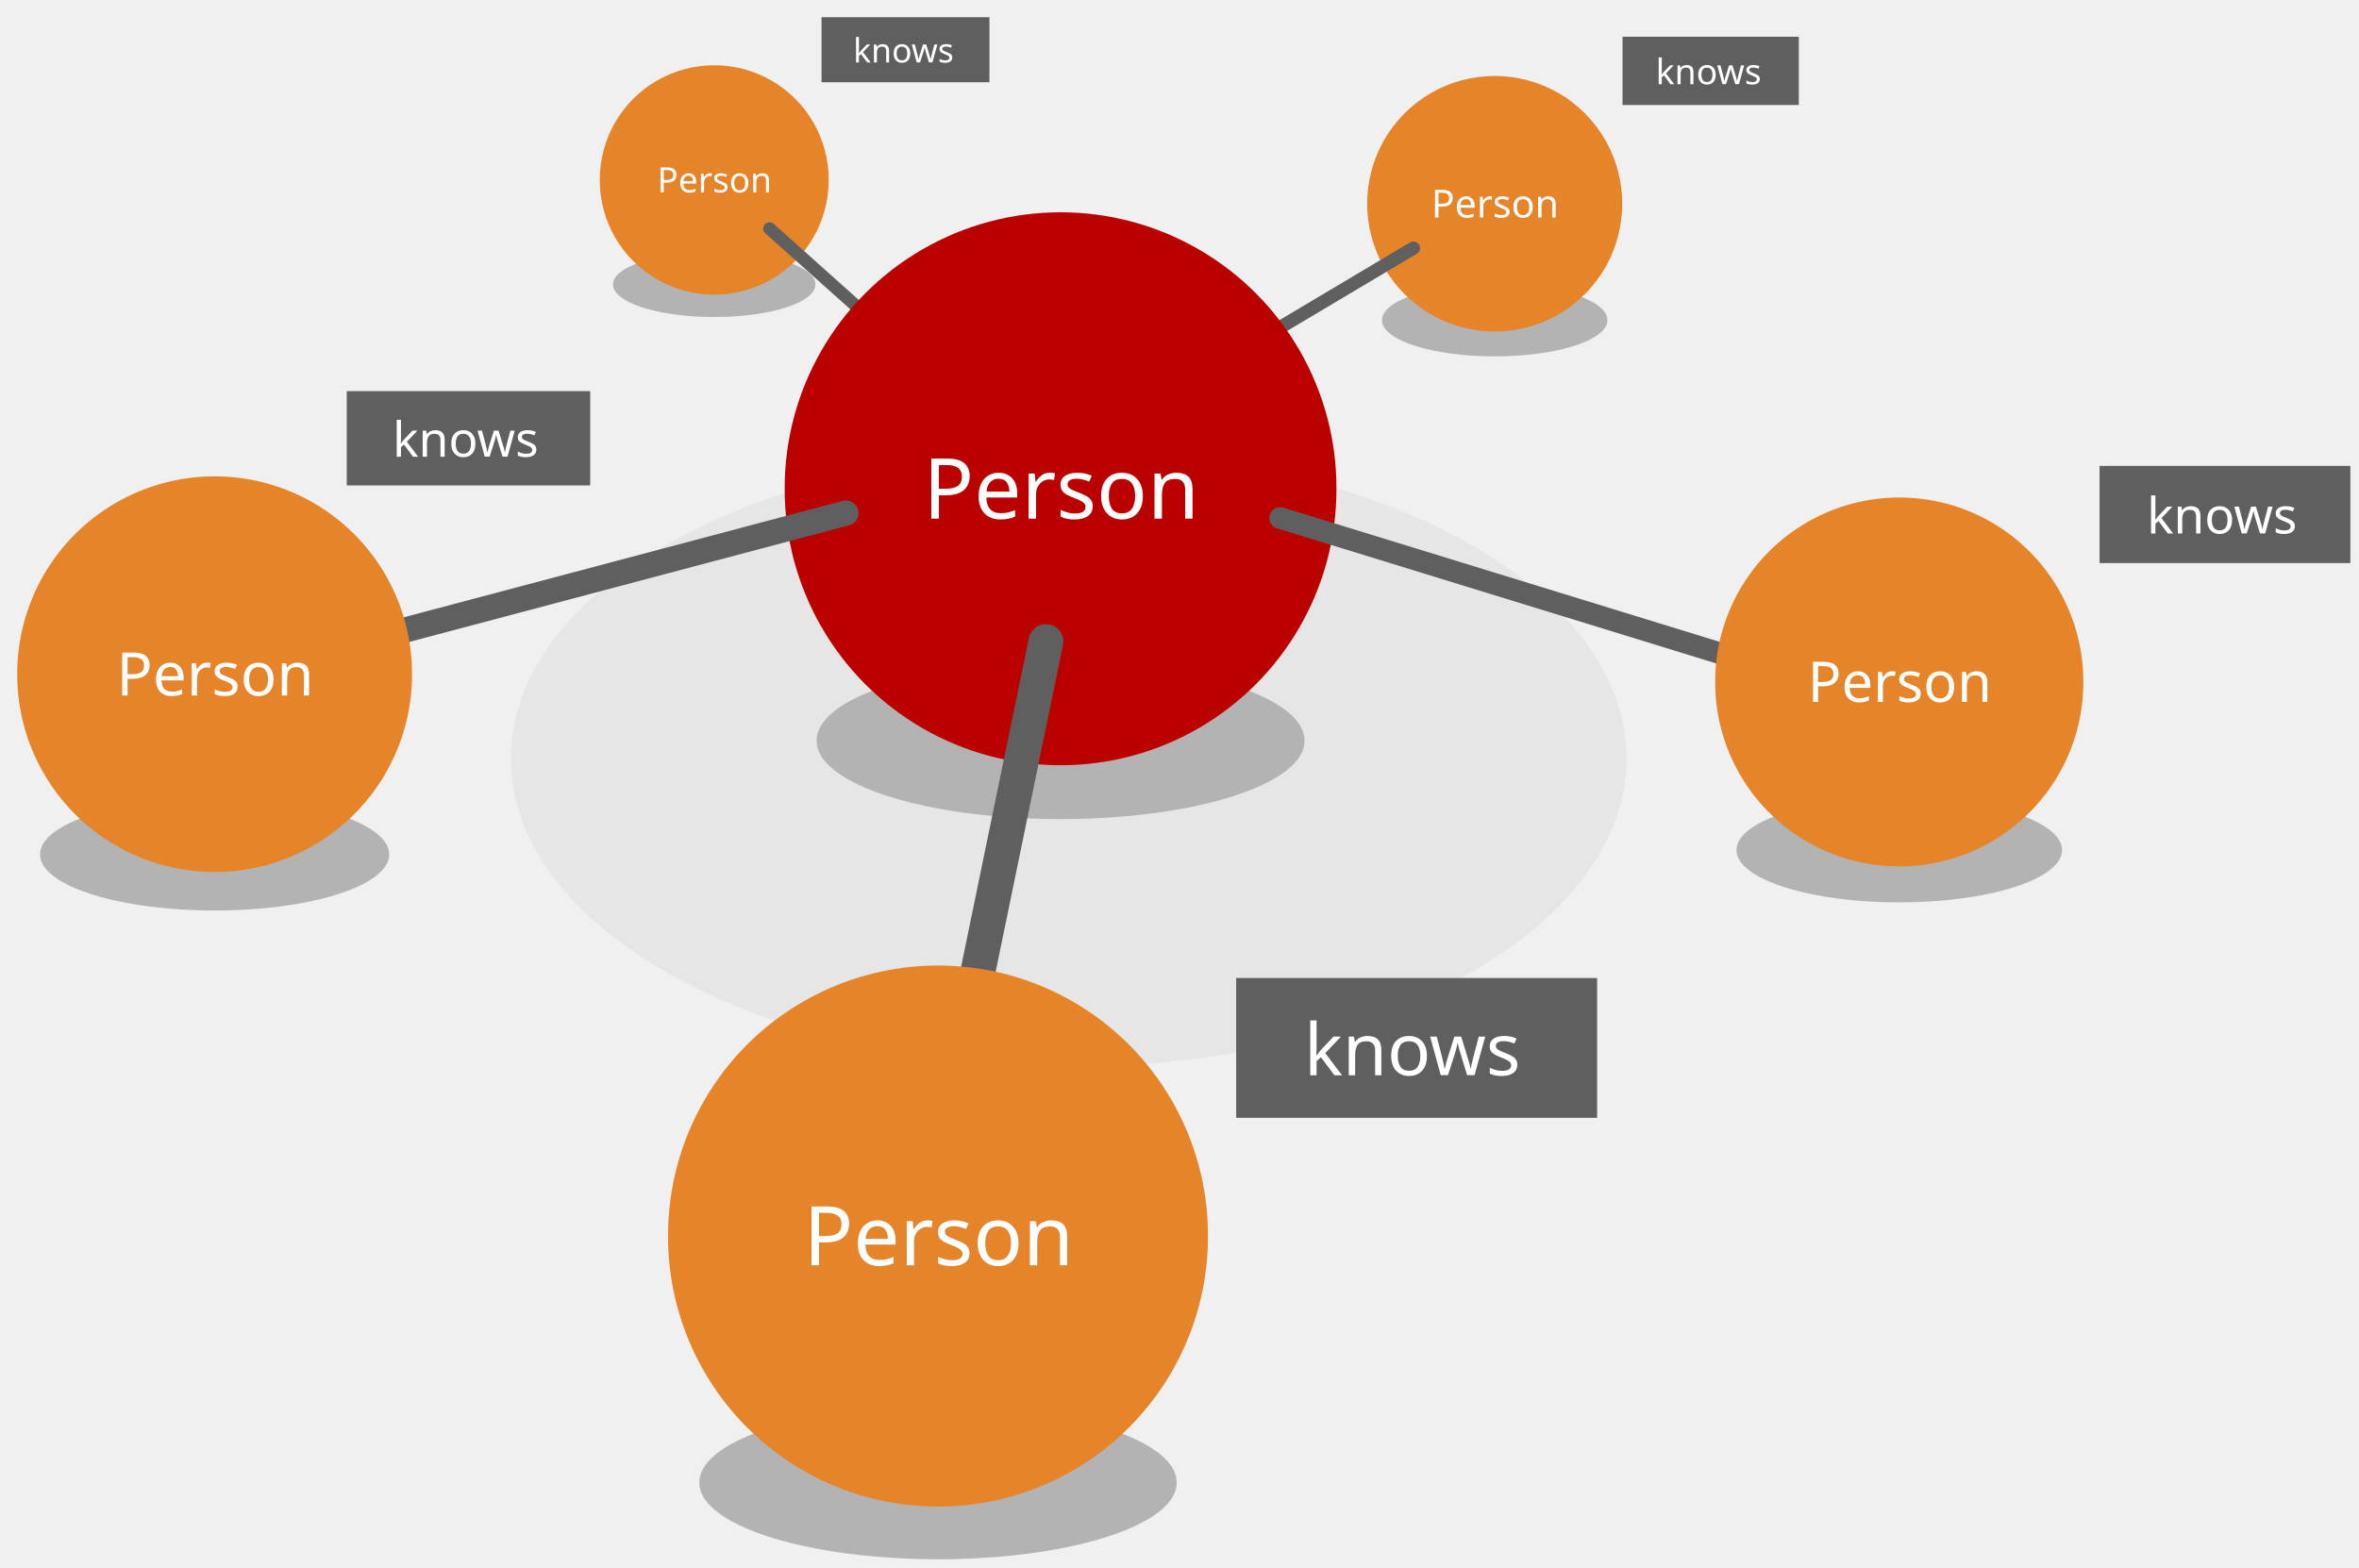
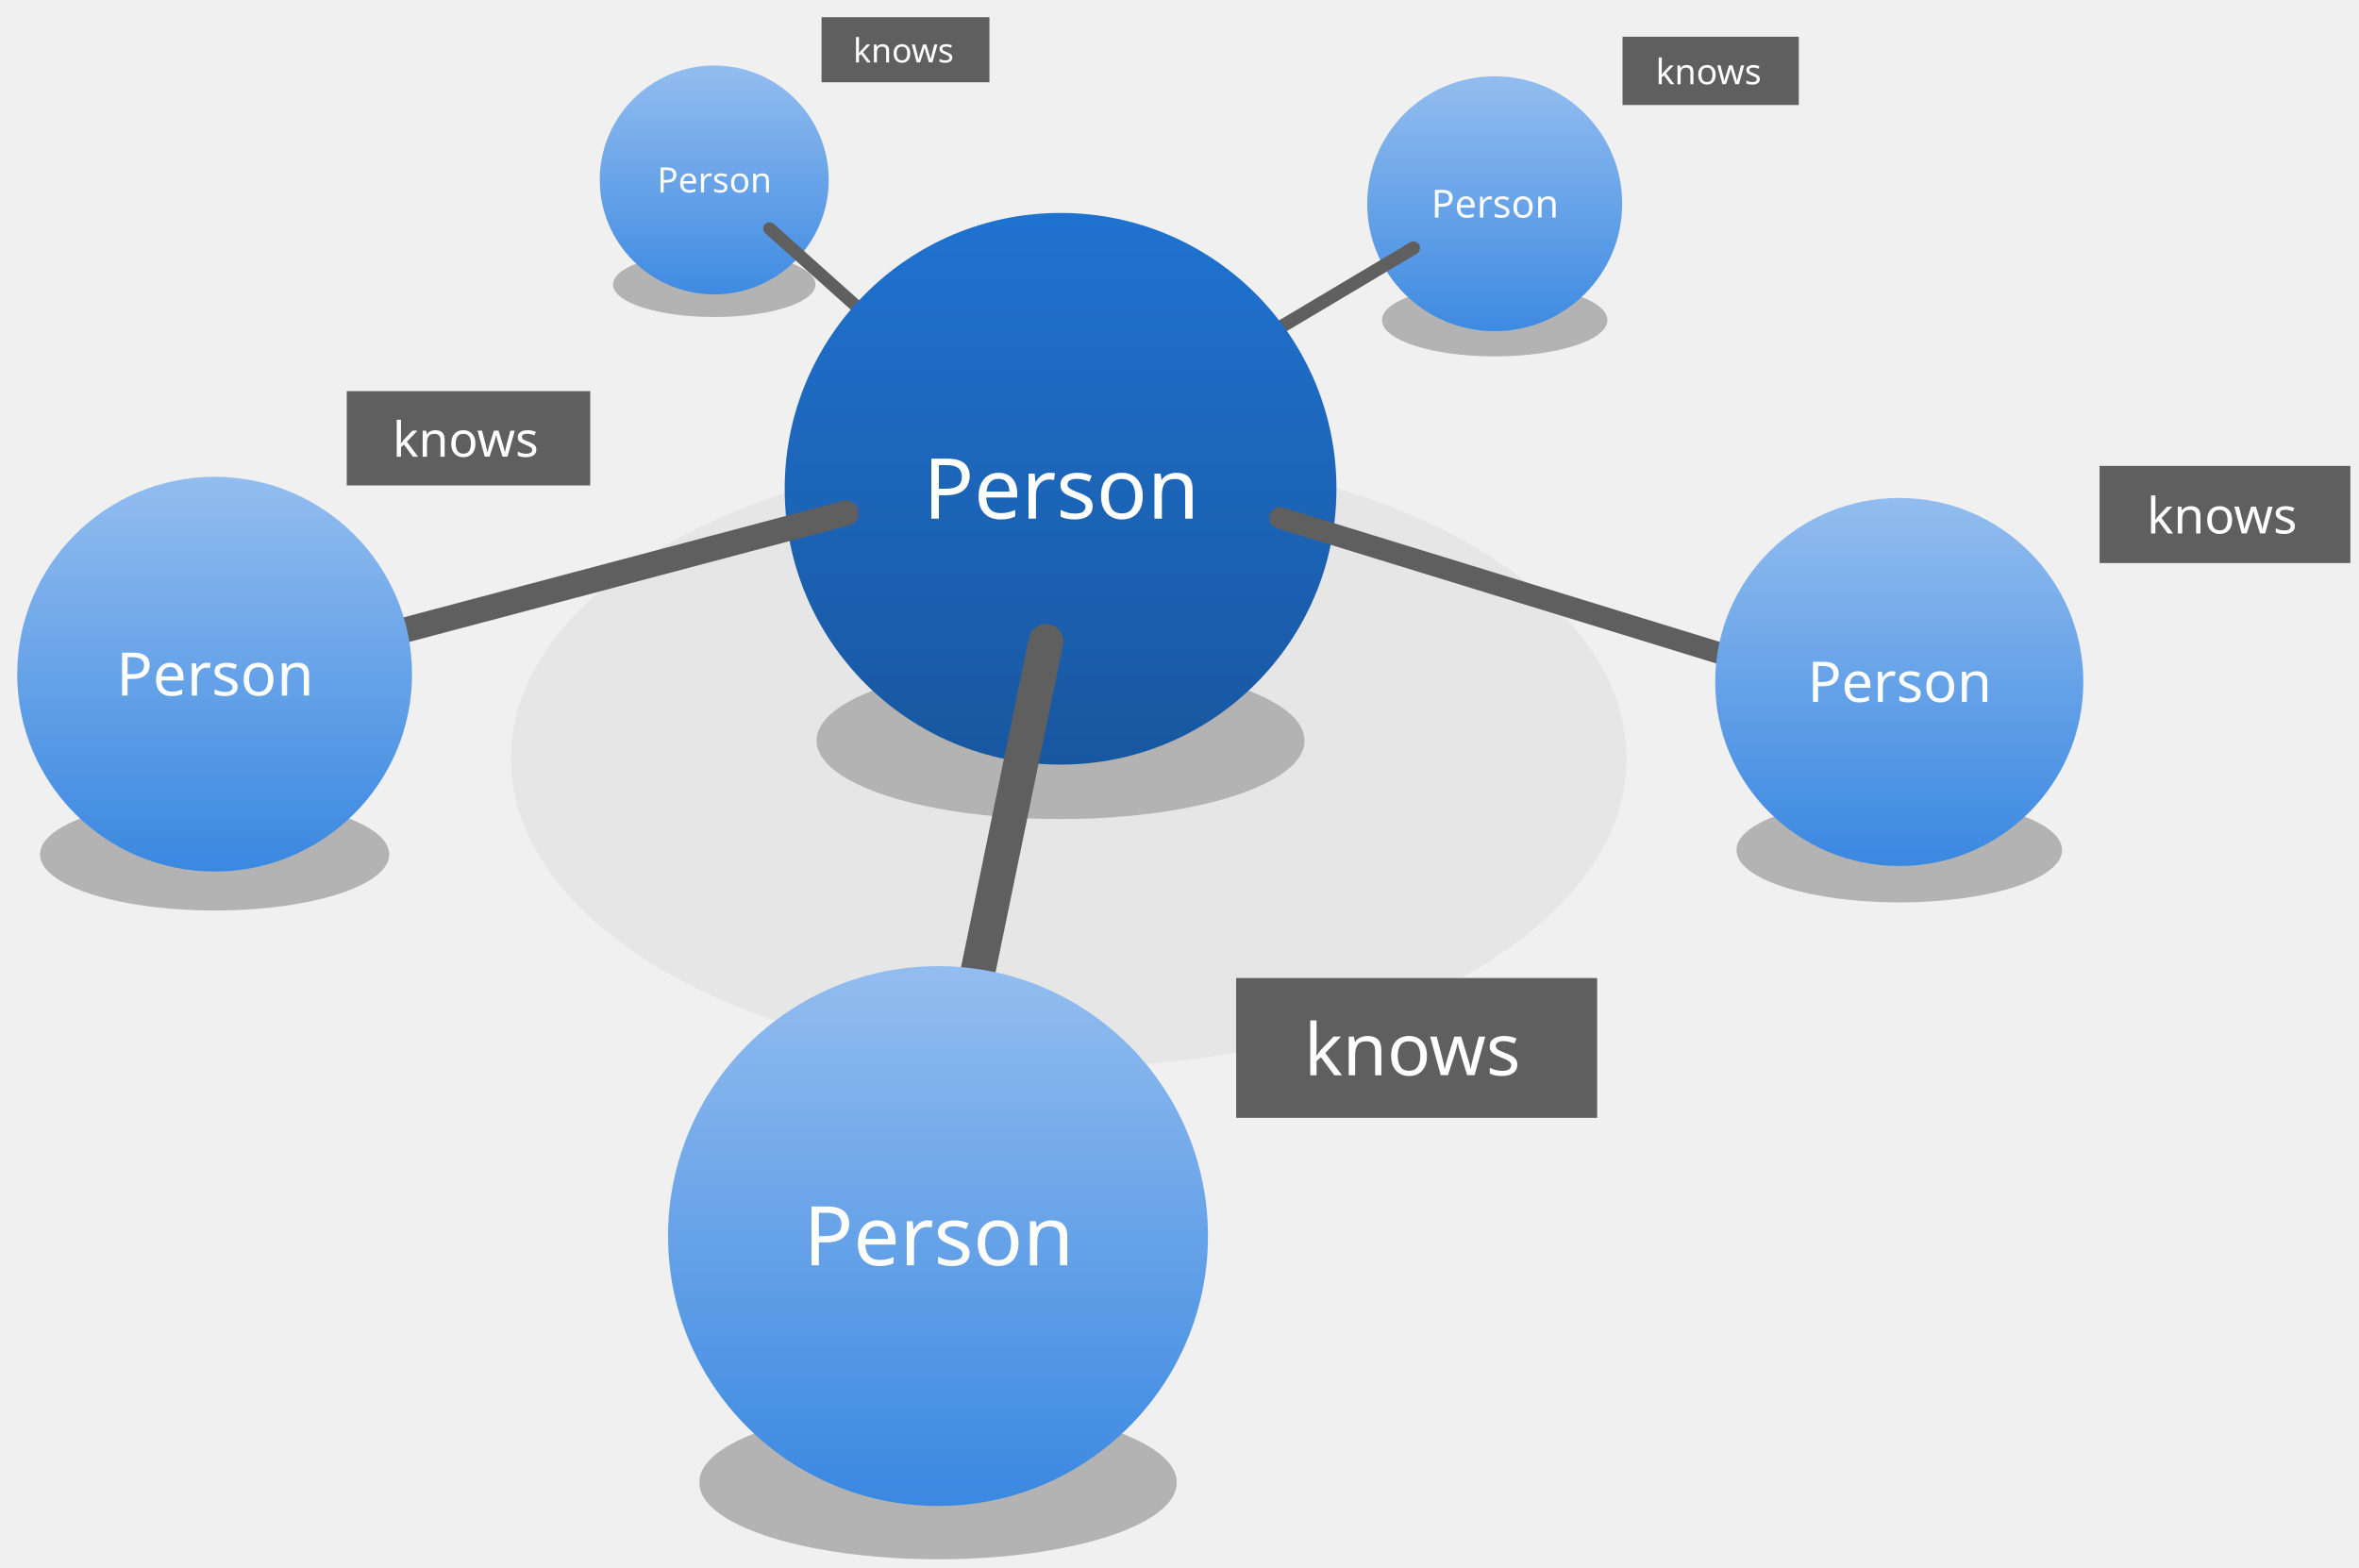
- <svg xmlns="http://www.w3.org/2000/svg" width="273.93" height="182.05" id="svg2" version="1.0">
+ <svg xmlns="http://www.w3.org/2000/svg" xmlns:xlink="http://www.w3.org/1999/xlink" width="273.93" height="182.05" id="svg2" version="1.0">
  <defs id="defs4">
-     </defs>
+     <linearGradient id="linearGradient3269">
+       <stop style="stop-color:#2072d0;stop-opacity:1;" offset="0" id="stop3271" />
+       <stop style="stop-color:#1857a0;stop-opacity:1;" offset="1" id="stop3273" />
+     </linearGradient>
+     <linearGradient id="linearGradient3209">
+       <stop style="stop-color:#3a88e1;stop-opacity:1;" offset="0" id="stop3211" />
+       <stop style="stop-color:#93bdef;stop-opacity:1;" offset="1" id="stop3213" />
+     </linearGradient>
+     <linearGradient xlink:href="#linearGradient3209" id="linearGradient3215" x1="415" y1="723.791" x2="415" y2="350.934" gradientUnits="userSpaceOnUse" />
+     <linearGradient xlink:href="#linearGradient3209" id="linearGradient3239" x1="385.985" y1="723.791" x2="385.985" y2="350.884" gradientUnits="userSpaceOnUse" />
+     <linearGradient xlink:href="#linearGradient3209" id="linearGradient3247" x1="393.676" y1="745.115" x2="393.676" y2="350.357" gradientUnits="userSpaceOnUse" />
+     <linearGradient xlink:href="#linearGradient3209" id="linearGradient3255" x1="400.275" y1="738.516" x2="400.275" y2="350.654" gradientUnits="userSpaceOnUse" />
+     <linearGradient xlink:href="#linearGradient3209" id="linearGradient3263" x1="415" y1="723.791" x2="415" y2="350.357" gradientUnits="userSpaceOnUse" />
+     <linearGradient xlink:href="#linearGradient3269" id="linearGradient3275" x1="416.294" y1="353.811" x2="416.294" y2="723.986" gradientUnits="userSpaceOnUse" />
+   </defs>
  <g id="layer1" transform="translate(-196.3429,-372.6855)">
    <path style="opacity:1;fill:#e6e6e6;fill-opacity:1;fill-rule:evenodd;stroke:none;marker:none;marker-start:none;marker-mid:none;marker-end:none;visibility:visible;display:inline;overflow:visible;enable-background:accumulate" id="path5179" d="m 461.752,491.006 a 92.838,60.629 0 1 1 -185.675,0 92.838,60.629 0 1 1 185.675,0 z" transform="matrix(0.6975877,0,0,0.5885896,63.09142,171.7827)" />
-     <g id="g5149" transform="matrix(0.2894628,0,0,0.2894628,214.0962,242.262)">
-       <path transform="translate(-126.1293,65.58405)" d="m 391.921,499.126 a 40.6,12.992 0 1 1 -81.199,0 40.6,12.992 0 1 1 81.199,0 z" id="path5151" style="fill:#b3b3b3;fill-opacity:1;fill-rule:evenodd;stroke:none;marker:none;marker-start:none;marker-mid:none;marker-end:none;visibility:visible;display:inline;overflow:visible;enable-background:accumulate" />
-       <path transform="matrix(0.2463328,0,0,0.2463328,122.9641,390.4013)" d="m 601.429,537.362 a 186.429,186.429 0 1 1 -372.857,0 186.429,186.429 0 1 1 372.857,0 z" id="path5153" style="fill:#e58429;fill-opacity:1;fill-rule:evenodd;stroke:none;marker:none;marker-start:none;marker-mid:none;marker-end:none;visibility:visible;display:inline;overflow:visible;enable-background:accumulate" />
-       <text id="text5155" y="527.744" x="202.319" style="font-size:18px;font-style:normal;font-weight:normal;fill:#000000;fill-opacity:1;stroke:none;font-family:Lucida Sans Unicode" xml:space="preserve">
-         <tspan style="font-size:14px;fill:#ffffff;fill-opacity:1" y="527.744" x="202.319" id="tspan5157">Person</tspan>
-       </text>
-     </g>
+     <path style="fill:#b3b3b3;fill-opacity:1;fill-rule:evenodd;stroke:none;marker:none;marker-start:none;marker-mid:none;marker-end:none;visibility:visible;display:inline;overflow:visible;enable-background:accumulate" id="path5151" d="M 391.921,499.126 A 40.6,12.992 0 1 1 310.722,499.126 A 40.6,12.992 0 1 1 391.921,499.126 z" transform="matrix(0.2894628,0,0,0.2894628,177.5865,261.2461)" />
+     <path style="fill:url(#linearGradient3247);fill-opacity:1;fill-rule:evenodd;stroke:none;marker:none;marker-start:none;marker-mid:none;marker-end:none;visibility:visible;display:inline;overflow:visible;enable-background:accumulate" id="path5153" d="M 601.429,537.362 A 186.429,186.429 0 1 1 228.571,537.362 A 186.429,186.429 0 1 1 601.429,537.362 z" transform="matrix(7.1304182e-2,0,0,7.1304182e-2,249.6898,355.2686)" />
+     <text xml:space="preserve" style="font-size:5.21px;font-style:normal;font-weight:normal;fill:#000000;fill-opacity:1;stroke:none;font-family:Lucida Sans Unicode" x="272.66" y="395.024" id="text5155">
+       <tspan id="tspan5157" x="272.66" y="395.024" style="font-size:4.052px;fill:#ffffff;fill-opacity:1">Person</tspan>
+     </text>
    <path style="fill:none;stroke:#5f5f5f;stroke-width:1.465;stroke-linecap:round;stroke-linejoin:miter;stroke-miterlimit:4;stroke-opacity:1;stroke-dasharray:none" d="m 300.05,412.07 -14.35,-12.839" id="path6152" />
-     <g id="g5159" transform="matrix(0.3223497,0,0,0.3223497,297.3197,227.8312)">
-       <path transform="translate(-126.1293,65.58405)" d="m 391.921,499.126 a 40.6,12.992 0 1 1 -81.199,0 40.6,12.992 0 1 1 81.199,0 z" id="path5161" style="fill:#b3b3b3;fill-opacity:1;fill-rule:evenodd;stroke:none;marker:none;marker-start:none;marker-mid:none;marker-end:none;visibility:visible;display:inline;overflow:visible;enable-background:accumulate" />
-       <path transform="matrix(0.2463328,0,0,0.2463328,122.9641,390.4013)" d="m 601.429,537.362 a 186.429,186.429 0 1 1 -372.857,0 186.429,186.429 0 1 1 372.857,0 z" id="path5163" style="fill:#e58429;fill-opacity:1;fill-rule:evenodd;stroke:none;marker:none;marker-start:none;marker-mid:none;marker-end:none;visibility:visible;display:inline;overflow:visible;enable-background:accumulate" />
-       <text id="text5165" y="527.744" x="202.319" style="font-size:18px;font-style:normal;font-weight:normal;fill:#000000;fill-opacity:1;stroke:none;font-family:Lucida Sans Unicode" xml:space="preserve">
-         <tspan style="font-size:14px;fill:#ffffff;fill-opacity:1" y="527.744" x="202.319" id="tspan5167">Person</tspan>
-       </text>
-     </g>
+     <path style="fill:#b3b3b3;fill-opacity:1;fill-rule:evenodd;stroke:none;marker:none;marker-start:none;marker-mid:none;marker-end:none;visibility:visible;display:inline;overflow:visible;enable-background:accumulate" id="path5161" d="M 391.921,499.126 A 40.6,12.992 0 1 1 310.722,499.126 A 40.6,12.992 0 1 1 391.921,499.126 z" transform="matrix(0.3223497,0,0,0.3223497,256.662,248.9722)" />
+     <path style="fill:url(#linearGradient3255);fill-opacity:1;fill-rule:evenodd;stroke:none;marker:none;marker-start:none;marker-mid:none;marker-end:none;visibility:visible;display:inline;overflow:visible;enable-background:accumulate" id="path5163" d="M 601.429,537.362 A 186.429,186.429 0 1 1 228.571,537.362 A 186.429,186.429 0 1 1 601.429,537.362 z" transform="matrix(7.9405304e-2,0,0,7.9405304e-2,336.9572,353.677)" />
+     <text xml:space="preserve" style="font-size:5.802px;font-style:normal;font-weight:normal;fill:#000000;fill-opacity:1;stroke:none;font-family:Lucida Sans Unicode" x="362.537" y="397.949" id="text5165">
+       <tspan id="tspan5167" x="362.537" y="397.949" style="font-size:4.513px;fill:#ffffff;fill-opacity:1">Person</tspan>
+     </text>
    <path style="fill:none;stroke:#5f5f5f;stroke-width:1.535;stroke-linecap:round;stroke-linejoin:miter;stroke-miterlimit:4;stroke-opacity:1;stroke-dasharray:none" d="m 360.47,401.497 -15.86,9.441" id="path6154" />
-     <g id="g4144" transform="matrix(0.6975877,0,0,0.6975877,63.46904,116.5648)">
-       <path transform="translate(15.69799,-8.661238)" d="m 391.921,499.126 a 40.6,12.992 0 1 1 -81.199,0 40.6,12.992 0 1 1 81.199,0 z" id="path4139" style="opacity:1;fill:#b3b3b3;fill-opacity:1;fill-rule:evenodd;stroke:none;marker:none;marker-start:none;marker-mid:none;marker-end:none;visibility:visible;display:inline;overflow:visible;enable-background:accumulate" />
-       <path transform="matrix(0.2463328,0,0,0.2463328,264.7913,316.156)" d="m 601.429,537.362 a 186.429,186.429 0 1 1 -372.857,0 186.429,186.429 0 1 1 372.857,0 z" id="path2160" style="fill:#bb0000;fill-opacity:1;fill-rule:evenodd;stroke:none;marker:none;marker-start:none;marker-mid:none;marker-end:none;visibility:visible;display:inline;overflow:visible;enable-background:accumulate" />
-       <text id="text2162" y="453.499" x="344.146" style="font-size:18px;font-style:normal;font-weight:normal;fill:#000000;fill-opacity:1;stroke:none;font-family:Lucida Sans Unicode" xml:space="preserve">
-         <tspan style="font-size:14px;fill:#ffffff;fill-opacity:1" y="453.499" x="344.146" id="tspan2164">Person</tspan>
-       </text>
-     </g>
+     <path style="fill:#b3b3b3;fill-opacity:1;fill-rule:evenodd;stroke:none;marker:none;marker-start:none;marker-mid:none;marker-end:none;visibility:visible;display:inline;overflow:visible;enable-background:accumulate" id="path4139" d="M 391.921,499.126 A 40.6,12.992 0 1 1 310.722,499.126 A 40.6,12.992 0 1 1 391.921,499.126 z" transform="matrix(0.6975877,0,0,0.6975877,74.41977,110.5228)" />
+     <path style="fill:url(#linearGradient3275);fill-opacity:1;fill-rule:evenodd;stroke:none;marker:none;marker-start:none;marker-mid:none;marker-end:none;visibility:visible;display:inline;overflow:visible;enable-background:accumulate" id="path2160" d="M 601.429,537.362 A 186.429,186.429 0 1 1 228.571,537.362 A 186.429,186.429 0 1 1 601.429,537.362 z" transform="matrix(0.1718387,0,0,0.1718387,248.1842,337.1113)" />
+     <text xml:space="preserve" style="font-size:12.557px;font-style:normal;font-weight:normal;fill:#000000;fill-opacity:1;stroke:none;font-family:Lucida Sans Unicode" x="303.541" y="432.92" id="text2162">
+       <tspan id="tspan2164" x="303.541" y="432.92" style="font-size:9.766px;fill:#ffffff;fill-opacity:1">Person</tspan>
+     </text>
    <path style="fill:none;stroke:#5f5f5f;stroke-width:2.93;stroke-linecap:round;stroke-linejoin:miter;stroke-miterlimit:4;stroke-opacity:1;stroke-dasharray:none" d="m 294.575,432.273 -55.511,14.727" id="path5181" />
-     <g id="g5133" transform="matrix(0.4991417,0,0,0.4991417,108.8624,190.0464)">
-       <path transform="translate(-126.1293,65.58405)" d="m 391.921,499.126 a 40.6,12.992 0 1 1 -81.199,0 40.6,12.992 0 1 1 81.199,0 z" id="path4152" style="fill:#b3b3b3;fill-opacity:1;fill-rule:evenodd;stroke:none;marker:none;marker-start:none;marker-mid:none;marker-end:none;visibility:visible;display:inline;overflow:visible;enable-background:accumulate" />
-       <path transform="matrix(0.2463328,0,0,0.2463328,122.9641,390.4013)" d="m 601.429,537.362 a 186.429,186.429 0 1 1 -372.857,0 186.429,186.429 0 1 1 372.857,0 z" id="path4154" style="fill:#e58429;fill-opacity:1;fill-rule:evenodd;stroke:none;marker:none;marker-start:none;marker-mid:none;marker-end:none;visibility:visible;display:inline;overflow:visible;enable-background:accumulate" />
-       <text id="text4156" y="527.744" x="202.319" style="font-size:18px;font-style:normal;font-weight:normal;fill:#000000;fill-opacity:1;stroke:none;font-family:Lucida Sans Unicode" xml:space="preserve">
-         <tspan style="font-size:14px;fill:#ffffff;fill-opacity:1" y="527.744" x="202.319" id="tspan4158">Person</tspan>
-       </text>
-     </g>
+     <path style="fill:#b3b3b3;fill-opacity:1;fill-rule:evenodd;stroke:none;marker:none;marker-start:none;marker-mid:none;marker-end:none;visibility:visible;display:inline;overflow:visible;enable-background:accumulate" id="path4152" d="M 391.921,499.126 A 40.6,12.992 0 1 1 310.722,499.126 A 40.6,12.992 0 1 1 391.921,499.126 z" transform="matrix(0.4991417,0,0,0.4991417,45.90603,222.7822)" />
+     <path style="fill:url(#linearGradient3239);fill-opacity:1;fill-rule:evenodd;stroke:none;marker:none;marker-start:none;marker-mid:none;marker-end:none;visibility:visible;display:inline;overflow:visible;enable-background:accumulate" id="path4154" d="M 601.429,537.362 A 186.429,186.429 0 1 1 228.571,537.362 A 186.429,186.429 0 1 1 601.429,537.362 z" transform="matrix(0.122955,0,0,0.122955,170.2389,384.912)" />
+     <text xml:space="preserve" style="font-size:8.985px;font-style:normal;font-weight:normal;fill:#000000;fill-opacity:1;stroke:none;font-family:Lucida Sans Unicode" x="209.848" y="453.466" id="text4156">
+       <tspan id="tspan4158" x="209.848" y="453.466" style="font-size:6.988px;fill:#ffffff;fill-opacity:1">Person</tspan>
+     </text>
    <path style="fill:none;stroke:#5f5f5f;stroke-width:2.511;stroke-linecap:round;stroke-linejoin:miter;stroke-miterlimit:4;stroke-opacity:1;stroke-dasharray:none" d="M 398.987,449.455 344.987,432.84" id="path6156" />
-     <g id="g5169" transform="matrix(0.4654433,0,0,0.4654433,312.0732,208.57)">
-       <path transform="translate(-126.1293,65.58405)" d="m 391.921,499.126 a 40.6,12.992 0 1 1 -81.199,0 40.6,12.992 0 1 1 81.199,0 z" id="path5171" style="fill:#b3b3b3;fill-opacity:1;fill-rule:evenodd;stroke:none;marker:none;marker-start:none;marker-mid:none;marker-end:none;visibility:visible;display:inline;overflow:visible;enable-background:accumulate" />
-       <path transform="matrix(0.2463328,0,0,0.2463328,122.9641,390.4013)" d="m 601.429,537.362 a 186.429,186.429 0 1 1 -372.857,0 186.429,186.429 0 1 1 372.857,0 z" id="path5173" style="fill:#e58429;fill-opacity:1;fill-rule:evenodd;stroke:none;marker:none;marker-start:none;marker-mid:none;marker-end:none;visibility:visible;display:inline;overflow:visible;enable-background:accumulate" />
-       <text id="text5175" y="527.744" x="202.319" style="font-size:18px;font-style:normal;font-weight:normal;fill:#000000;fill-opacity:1;stroke:none;font-family:Lucida Sans Unicode" xml:space="preserve">
-         <tspan style="font-size:14px;fill:#ffffff;fill-opacity:1" y="527.744" x="202.319" id="tspan5177">Person</tspan>
-       </text>
-     </g>
+     <path style="fill:#b3b3b3;fill-opacity:1;fill-rule:evenodd;stroke:none;marker:none;marker-start:none;marker-mid:none;marker-end:none;visibility:visible;display:inline;overflow:visible;enable-background:accumulate" id="path5171" d="M 391.921,499.126 A 40.6,12.992 0 1 1 310.722,499.126 A 40.6,12.992 0 1 1 391.921,499.126 z" transform="matrix(0.4654433,0,0,0.4654433,253.3672,239.0956)" />
+     <path style="fill:url(#linearGradient3263);fill-opacity:1;fill-rule:evenodd;stroke:none;marker:none;marker-start:none;marker-mid:none;marker-end:none;visibility:visible;display:inline;overflow:visible;enable-background:accumulate" id="path5173" d="M 601.429,537.362 A 186.429,186.429 0 1 1 228.571,537.362 A 186.429,186.429 0 1 1 601.429,537.362 z" transform="matrix(0.114654,0,0,0.114654,369.306,390.2797)" />
+     <text xml:space="preserve" style="font-size:8.378px;font-style:normal;font-weight:normal;fill:#000000;fill-opacity:1;stroke:none;font-family:Lucida Sans Unicode" x="406.241" y="454.205" id="text5175">
+       <tspan id="tspan5177" x="406.241" y="454.205" style="font-size:6.516px;fill:#ffffff;fill-opacity:1">Person</tspan>
+     </text>
    <path style="fill:none;stroke:#5f5f5f;stroke-width:4.046;stroke-linecap:round;stroke-linejoin:miter;stroke-miterlimit:4;stroke-opacity:1;stroke-dasharray:none" d="m 317.798,447.189 -12.839,62.308" id="path6158" />
-     <g id="g5139" transform="matrix(0.6826106,0,0,0.6826106,151.5472,159.3919)">
-       <path transform="translate(-126.1293,65.58405)" d="m 391.921,499.126 a 40.6,12.992 0 1 1 -81.199,0 40.6,12.992 0 1 1 81.199,0 z" id="path5141" style="fill:#b3b3b3;fill-opacity:1;fill-rule:evenodd;stroke:none;marker:none;marker-start:none;marker-mid:none;marker-end:none;visibility:visible;display:inline;overflow:visible;enable-background:accumulate" />
-       <path transform="matrix(0.2463328,0,0,0.2463328,122.9641,390.4013)" d="m 601.429,537.362 a 186.429,186.429 0 1 1 -372.857,0 186.429,186.429 0 1 1 372.857,0 z" id="path5143" style="fill:#e58429;fill-opacity:1;fill-rule:evenodd;stroke:none;marker:none;marker-start:none;marker-mid:none;marker-end:none;visibility:visible;display:inline;overflow:visible;enable-background:accumulate" />
-       <text id="text5145" y="527.744" x="202.319" style="font-size:18px;font-style:normal;font-weight:normal;fill:#000000;fill-opacity:1;stroke:none;font-family:Lucida Sans Unicode" xml:space="preserve">
-         <tspan style="font-size:14px;fill:#ffffff;fill-opacity:1" y="527.744" x="202.319" id="tspan5147">Person</tspan>
-       </text>
-     </g>
+     <path style="fill:#b3b3b3;fill-opacity:1;fill-rule:evenodd;stroke:none;marker:none;marker-start:none;marker-mid:none;marker-end:none;visibility:visible;display:inline;overflow:visible;enable-background:accumulate" id="path5141" d="M 391.921,499.126 A 40.6,12.992 0 1 1 310.722,499.126 A 40.6,12.992 0 1 1 391.921,499.126 z" transform="matrix(0.6826106,0,0,0.6826106,65.45002,204.1603)" />
+     <path style="fill:url(#linearGradient3215);fill-opacity:1;fill-rule:evenodd;stroke:none;marker:none;marker-start:none;marker-mid:none;marker-end:none;visibility:visible;display:inline;overflow:visible;enable-background:accumulate" id="path5143" d="M 601.429,537.362 A 186.429,186.429 0 1 1 228.571,537.362 A 186.429,186.429 0 1 1 601.429,537.362 z" transform="matrix(0.1681494,0,0,0.1681494,235.4838,425.884)" />
+     <text xml:space="preserve" style="font-size:12.287px;font-style:normal;font-weight:normal;fill:#000000;fill-opacity:1;stroke:none;font-family:Lucida Sans Unicode" x="289.652" y="519.636" id="text5145">
+       <tspan id="tspan5147" x="289.652" y="519.636" style="font-size:9.557px;fill:#ffffff;fill-opacity:1">Person</tspan>
+     </text>
    <g id="g11980" transform="matrix(0.6975877,0,0,0.6975877,63.46904,116.5648)">
      <rect y="529.981" x="396.252" height="23.277" width="60.087" id="rect10036" style="opacity:1;fill:#5f5f5f;fill-opacity:1;fill-rule:evenodd;stroke:none;marker:none;marker-start:none;marker-mid:none;marker-end:none;visibility:visible;display:inline;overflow:visible;enable-background:accumulate" />
      <text id="text11007" y="546.173" x="407.569" style="font-size:18px;font-style:normal;font-weight:normal;fill:#ffffff;fill-opacity:1;stroke:none;font-family:Lucida Sans Unicode" xml:space="preserve">
        <tspan style="font-size:12px;fill:#ffffff;fill-opacity:1" y="546.173" x="407.569" id="tspan11009">knows</tspan>
      </text>
    </g>
    <g id="g11985" transform="matrix(0.484643,0,0,0.484643,248.1077,169.9458)">
      <rect y="529.981" x="396.252" height="23.277" width="60.087" id="rect11987" style="opacity:1;fill:#5f5f5f;fill-opacity:1;fill-rule:evenodd;stroke:none;marker:none;marker-start:none;marker-mid:none;marker-end:none;visibility:visible;display:inline;overflow:visible;enable-background:accumulate" />
      <text id="text11989" y="546.173" x="407.569" style="font-size:18px;font-style:normal;font-weight:normal;fill:#ffffff;fill-opacity:1;stroke:none;font-family:Lucida Sans Unicode" xml:space="preserve">
        <tspan style="font-size:12px;fill:#ffffff;fill-opacity:1" y="546.173" x="407.569" id="tspan11991">knows</tspan>
      </text>
    </g>
    <g id="g11993" transform="matrix(0.3406823,0,0,0.3406823,249.757,196.396)">
      <rect y="529.981" x="396.252" height="23.277" width="60.087" id="rect11995" style="opacity:1;fill:#5f5f5f;fill-opacity:1;fill-rule:evenodd;stroke:none;marker:none;marker-start:none;marker-mid:none;marker-end:none;visibility:visible;display:inline;overflow:visible;enable-background:accumulate" />
      <text id="text11997" y="546.173" x="407.569" style="font-size:18px;font-style:normal;font-weight:normal;fill:#ffffff;fill-opacity:1;stroke:none;font-family:Lucida Sans Unicode" xml:space="preserve">
        <tspan style="font-size:12px;fill:#ffffff;fill-opacity:1" y="546.173" x="407.569" id="tspan11999">knows</tspan>
      </text>
    </g>
    <g id="g12001" transform="matrix(0.3244594,0,0,0.3244594,163.1748,202.7281)">
      <rect y="529.981" x="396.252" height="23.277" width="60.087" id="rect12003" style="opacity:1;fill:#5f5f5f;fill-opacity:1;fill-rule:evenodd;stroke:none;marker:none;marker-start:none;marker-mid:none;marker-end:none;visibility:visible;display:inline;overflow:visible;enable-background:accumulate" />
      <text id="text12005" y="546.173" x="407.569" style="font-size:18px;font-style:normal;font-weight:normal;fill:#ffffff;fill-opacity:1;stroke:none;font-family:Lucida Sans Unicode" xml:space="preserve">
        <tspan style="font-size:12px;fill:#ffffff;fill-opacity:1" y="546.173" x="407.569" id="tspan12007">knows</tspan>
      </text>
    </g>
    <g id="g12009" transform="matrix(0.4704661,0,0,0.4704661,50.18636,168.7739)">
      <rect y="529.981" x="396.252" height="23.277" width="60.087" id="rect12011" style="opacity:1;fill:#5f5f5f;fill-opacity:1;fill-rule:evenodd;stroke:none;marker:none;marker-start:none;marker-mid:none;marker-end:none;visibility:visible;display:inline;overflow:visible;enable-background:accumulate" />
      <text id="text12013" y="546.173" x="407.569" style="font-size:18px;font-style:normal;font-weight:normal;fill:#ffffff;fill-opacity:1;stroke:none;font-family:Lucida Sans Unicode" xml:space="preserve">
        <tspan style="font-size:12px;fill:#ffffff;fill-opacity:1" y="546.173" x="407.569" id="tspan12015">knows</tspan>
      </text>
    </g>
  </g>
</svg>
